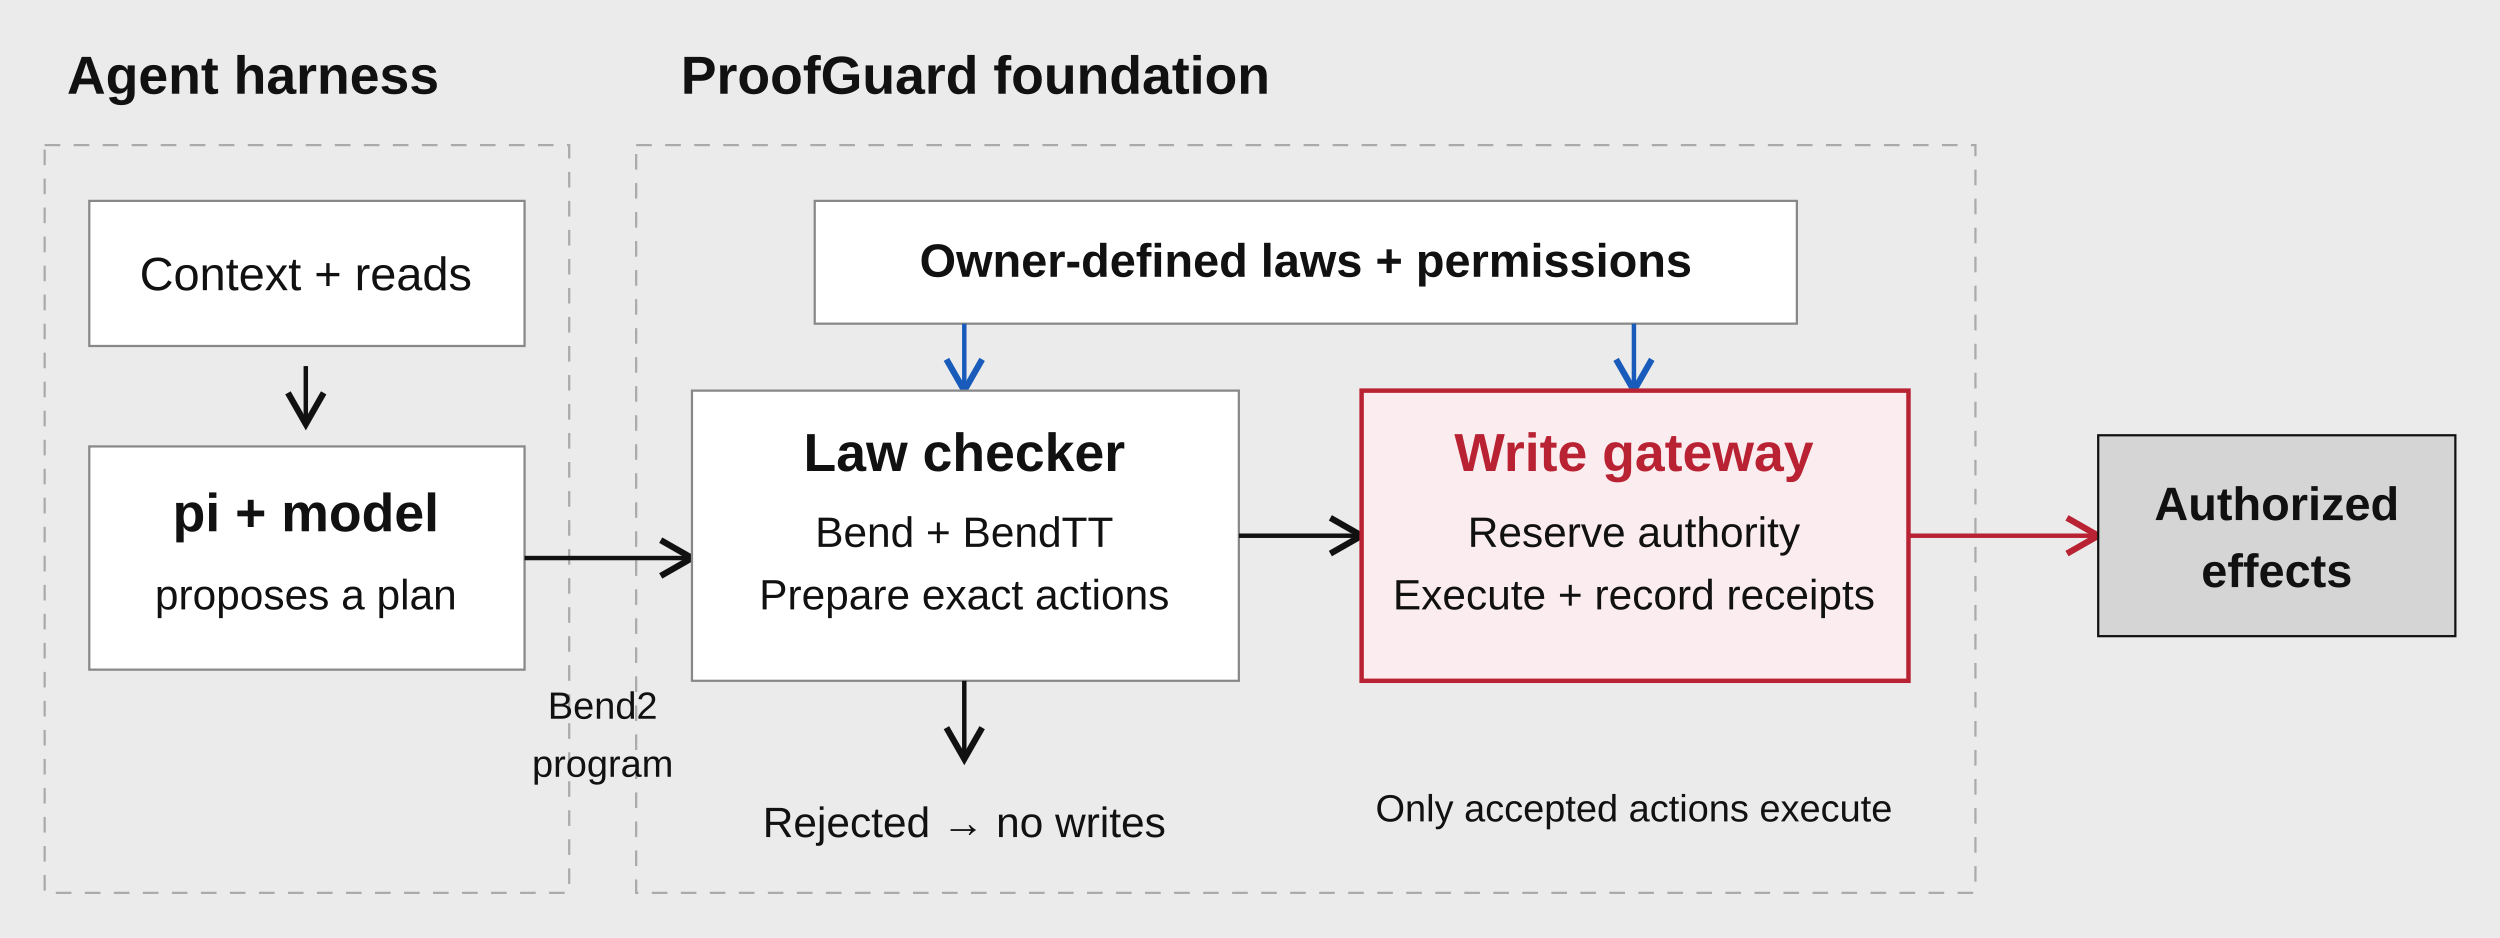
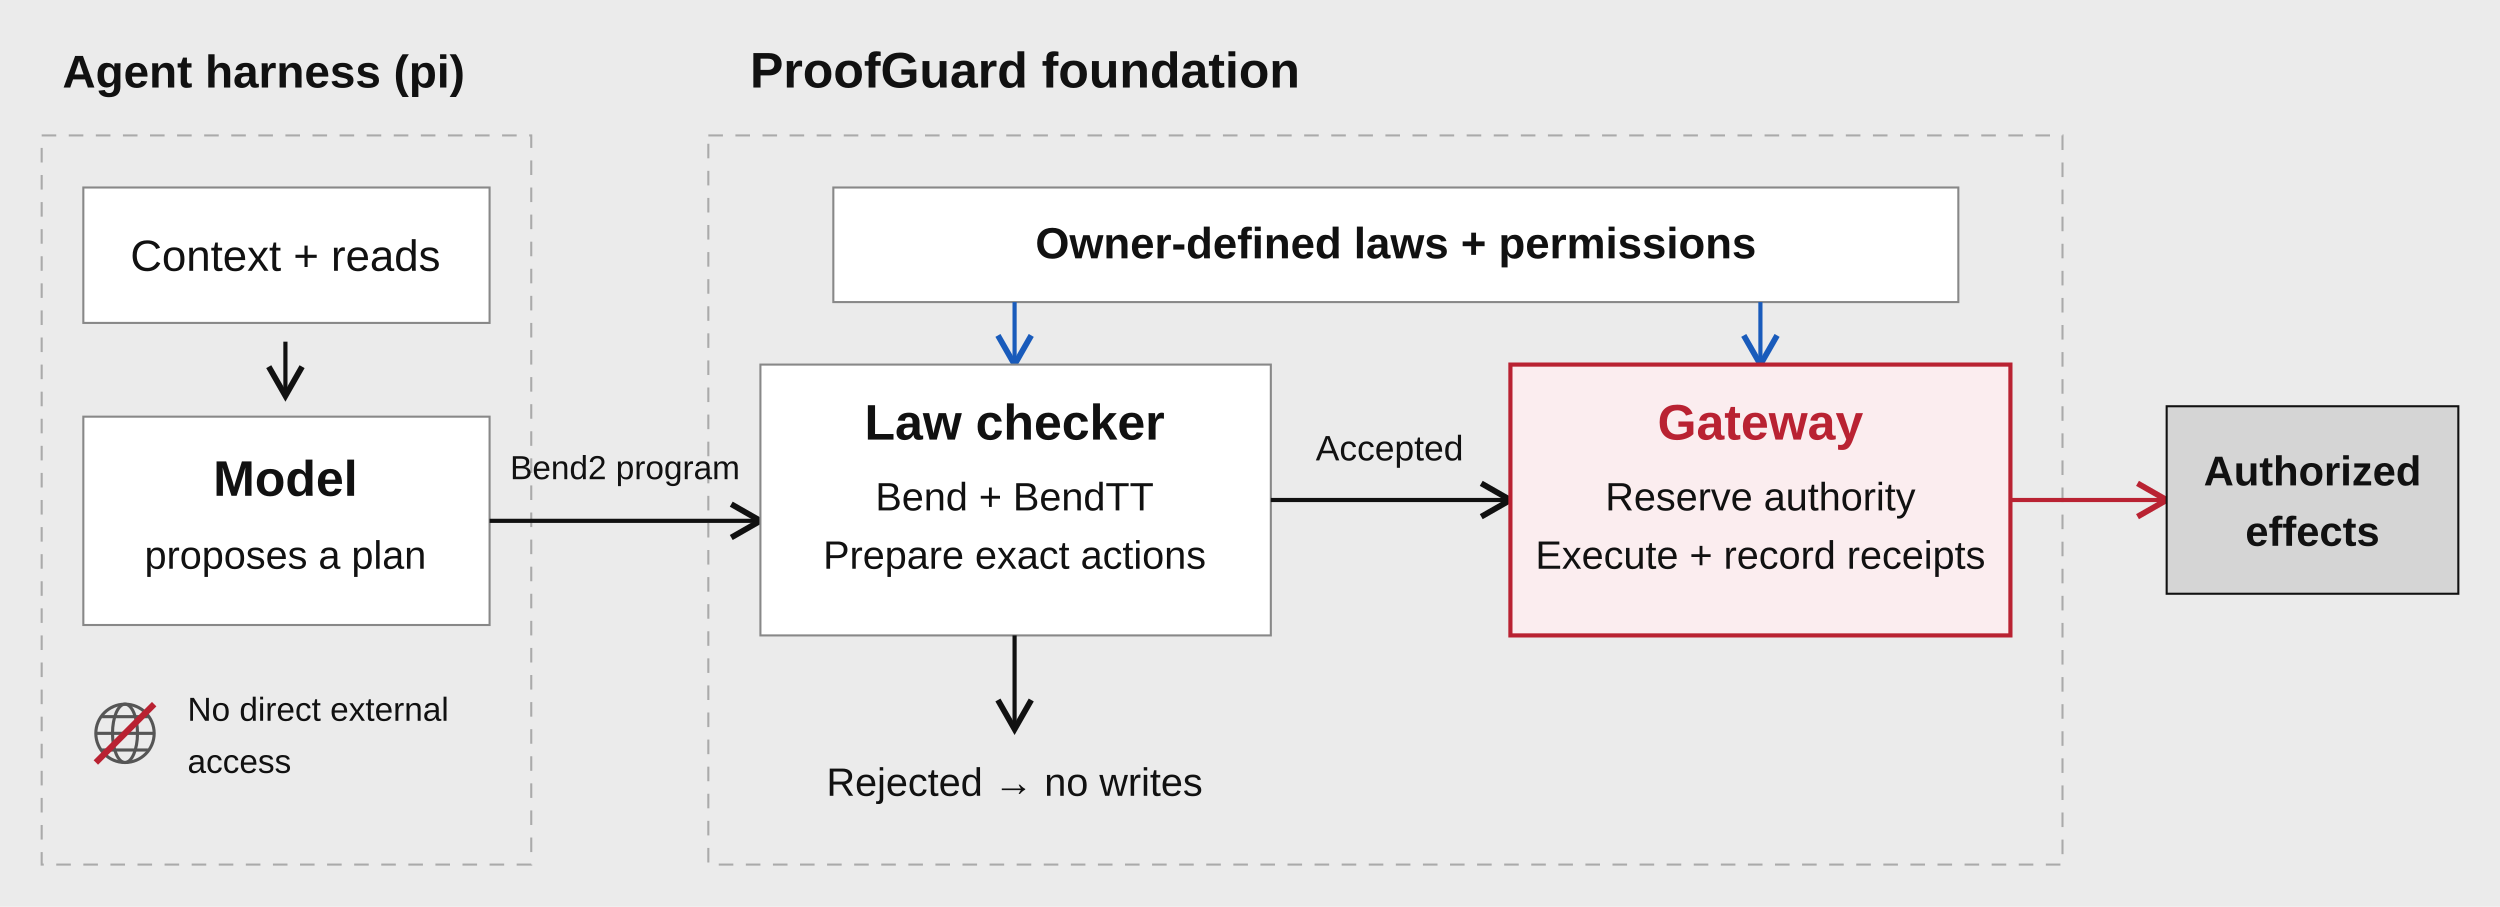
- <svg xmlns="http://www.w3.org/2000/svg" width="1120" height="420" viewBox="0 0 1120 420" role="img" aria-label="ProofGuard separates agent planning from controlled execution">
+ <svg xmlns="http://www.w3.org/2000/svg" width="1200" height="435" viewBox="0 0 1200 435" role="img" aria-label="ProofGuard separates agent planning from controlled execution">
  <defs>
    <marker id="arrow-black" markerWidth="10" markerHeight="10" refX="8" refY="5" orient="auto">
      <path d="M1 1L8 5L1 9" fill="none" stroke="#111" stroke-width="1.4" />
    </marker>
    <marker id="arrow-red" markerWidth="10" markerHeight="10" refX="8" refY="5" orient="auto">
      <path d="M1 1L8 5L1 9" fill="none" stroke="#b92232" stroke-width="1.4" />
    </marker>
    <marker id="arrow-blue" markerWidth="10" markerHeight="10" refX="8" refY="5" orient="auto">
      <path d="M1 1L8 5L1 9" fill="none" stroke="#195bbb" stroke-width="1.4" />
    </marker>
+     <marker id="arrow-gray" markerWidth="10" markerHeight="10" refX="8" refY="5" orient="auto">
+       <path d="M1 1L8 5L1 9" fill="none" stroke="#999" stroke-width="1.4" />
+     </marker>
  </defs>
  <g font-family="Arial, Helvetica, sans-serif">
-     <rect width="1120" height="420" fill="#ebebeb" />
-     <text x="30" y="42" text-anchor="start" font-size="24" font-weight="700" fill="#111">Agent harness</text>
-     <text x="305" y="42" text-anchor="start" font-size="24" font-weight="700" fill="#111">ProofGuard foundation</text>
-     <rect x="20" y="65" width="235" height="335" fill="#ebebeb" stroke="#aaa" stroke-width="1" stroke-dasharray="7 6" />
-     <rect x="285" y="65" width="600" height="335" fill="#ebebeb" stroke="#aaa" stroke-width="1" stroke-dasharray="7 6" />
+     <rect width="1200" height="435" fill="#ebebeb" />
+     <text x="30" y="42" text-anchor="start" font-size="22" font-weight="700" fill="#111">Agent harness (pi)</text>
+     <text x="360" y="42" text-anchor="start" font-size="24" font-weight="700" fill="#111">ProofGuard foundation</text>
+     <rect x="20" y="65" width="235" height="350" fill="#ebebeb" stroke="#aaa" stroke-width="1" stroke-dasharray="7 6" />
+     <rect x="340" y="65" width="650" height="350" fill="#ebebeb" stroke="#aaa" stroke-width="1" stroke-dasharray="7 6" />
    <rect x="40" y="90" width="195" height="65" fill="white" stroke="#888" stroke-width="1" />
    <text x="137" y="130" text-anchor="middle" font-size="21" font-weight="400" fill="#111">Context + reads</text>
    <path d="M137 164V190" fill="none" stroke="#111" stroke-width="2" marker-end="url(#arrow-black)" />
    <rect x="40" y="200" width="195" height="100" fill="white" stroke="#888" stroke-width="1" />
-     <text x="137" y="238" text-anchor="middle" font-size="24" font-weight="700" fill="#111">pi + model</text>
+     <text x="137" y="238" text-anchor="middle" font-size="24" font-weight="700" fill="#111">Model</text>
    <text x="137" y="273" text-anchor="middle" font-size="19" font-weight="400" fill="#111">proposes a plan</text>
-     <path d="M235 250H310" fill="none" stroke="#111" stroke-width="2" marker-end="url(#arrow-black)" />
-     <text x="270" y="322" text-anchor="middle" font-size="17" font-weight="400" fill="#111">Bend2</text>
-     <text x="270" y="348" text-anchor="middle" font-size="17" font-weight="400" fill="#111">program</text>
-     <rect x="365" y="90" width="440" height="55" fill="white" stroke="#888" stroke-width="1" />
-     <text x="585" y="124" text-anchor="middle" font-size="21" font-weight="700" fill="#111">Owner-defined laws + permissions</text>
-     <path d="M432 145V175" fill="none" stroke="#195bbb" stroke-width="2" marker-end="url(#arrow-blue)" />
-     <path d="M732 145V175" fill="none" stroke="#195bbb" stroke-width="2" marker-end="url(#arrow-blue)" />
-     <rect x="310" y="175" width="245" height="130" fill="white" stroke="#888" stroke-width="1" />
-     <text x="432" y="211" text-anchor="middle" font-size="24" font-weight="700" fill="#111">Law checker</text>
-     <text x="432" y="245" text-anchor="middle" font-size="19" font-weight="400" fill="#111">Bend + BendTT</text>
-     <text x="432" y="273" text-anchor="middle" font-size="19" font-weight="400" fill="#111">Prepare exact actions</text>
-     <path d="M555 240H610" fill="none" stroke="#111" stroke-width="2" marker-end="url(#arrow-black)" />
-     <rect x="610" y="175" width="245" height="130" fill="#fbedef" stroke="#b92232" stroke-width="2" />
-     <text x="732" y="211" text-anchor="middle" font-size="24" font-weight="700" fill="#b92232">Write gateway</text>
-     <text x="732" y="245" text-anchor="middle" font-size="19" font-weight="400" fill="#111">Reserve authority</text>
-     <text x="732" y="273" text-anchor="middle" font-size="19" font-weight="400" fill="#111">Execute + record receipts</text>
-     <path d="M855 240H940" fill="none" stroke="#b92232" stroke-width="2" marker-end="url(#arrow-red)" />
-     <rect x="940" y="195" width="160" height="90" fill="#d5d5d5" stroke="#111" stroke-width="1" />
-     <text x="1020" y="233" text-anchor="middle" font-size="21" font-weight="700" fill="#111">Authorized</text>
-     <text x="1020" y="263" text-anchor="middle" font-size="21" font-weight="700" fill="#111">effects</text>
-     <path d="M432 305V340" fill="none" stroke="#111" stroke-width="2" marker-end="url(#arrow-black)" />
-     <text x="432" y="375" text-anchor="middle" font-size="19" font-weight="400" fill="#111">Rejected → no writes</text>
-     <text x="732" y="368" text-anchor="middle" font-size="17" font-weight="400" fill="#111">Only accepted actions execute</text>
+     <g transform="translate(60 352)" fill="none" stroke="#555" stroke-width="1.5">
+       <circle r="14" />
+       <ellipse rx="6" ry="14" />
+       <path d="M-14 0H14M-11-8H11M-11 8H11" />
+       <path d="M-14 14L14-14" stroke="#b92232" stroke-width="3" />
+     </g>
+     <text x="90" y="346" text-anchor="start" font-size="16" font-weight="400" fill="#111">No direct external</text>
+     <text x="90" y="371" text-anchor="start" font-size="16" font-weight="400" fill="#111">access</text>
+     <path d="M235 250H365" fill="none" stroke="#111" stroke-width="2" marker-end="url(#arrow-black)" />
+     <text x="300" y="230" text-anchor="middle" font-size="16" font-weight="400" fill="#111">Bend2 program</text>
+     <rect x="400" y="90" width="540" height="55" fill="white" stroke="#888" stroke-width="1" />
+     <text x="670" y="124" text-anchor="middle" font-size="21" font-weight="700" fill="#111">Owner-defined laws + permissions</text>
+     <path d="M487 145V175" fill="none" stroke="#195bbb" stroke-width="2" marker-end="url(#arrow-blue)" />
+     <path d="M845 145V175" fill="none" stroke="#195bbb" stroke-width="2" marker-end="url(#arrow-blue)" />
+     <rect x="365" y="175" width="245" height="130" fill="white" stroke="#888" stroke-width="1" />
+     <text x="487" y="211" text-anchor="middle" font-size="24" font-weight="700" fill="#111">Law checker</text>
+     <text x="487" y="245" text-anchor="middle" font-size="19" font-weight="400" fill="#111">Bend + BendTT</text>
+     <text x="487" y="273" text-anchor="middle" font-size="19" font-weight="400" fill="#111">Prepare exact actions</text>
+     <path d="M610 240H725" fill="none" stroke="#111" stroke-width="2" marker-end="url(#arrow-black)" />
+     <text x="667" y="221" text-anchor="middle" font-size="17" font-weight="400" fill="#111">Accepted</text>
+     <rect x="725" y="175" width="240" height="130" fill="#fbedef" stroke="#b92232" stroke-width="2" />
+     <text x="845" y="211" text-anchor="middle" font-size="24" font-weight="700" fill="#b92232">Gateway</text>
+     <text x="845" y="245" text-anchor="middle" font-size="19" font-weight="400" fill="#111">Reserve authority</text>
+     <text x="845" y="273" text-anchor="middle" font-size="19" font-weight="400" fill="#111">Execute + record receipts</text>
+     <path d="M965 240H1040" fill="none" stroke="#b92232" stroke-width="2" marker-end="url(#arrow-red)" />
+     <rect x="1040" y="195" width="140" height="90" fill="#d5d5d5" stroke="#111" stroke-width="1" />
+     <text x="1110" y="233" text-anchor="middle" font-size="20" font-weight="700" fill="#111">Authorized</text>
+     <text x="1110" y="262" text-anchor="middle" font-size="20" font-weight="700" fill="#111">effects</text>
+     <path d="M487 305V350" fill="none" stroke="#111" stroke-width="2" marker-end="url(#arrow-black)" />
+     <text x="487" y="382" text-anchor="middle" font-size="19" font-weight="400" fill="#111">Rejected → no writes</text>
  </g>
</svg>
